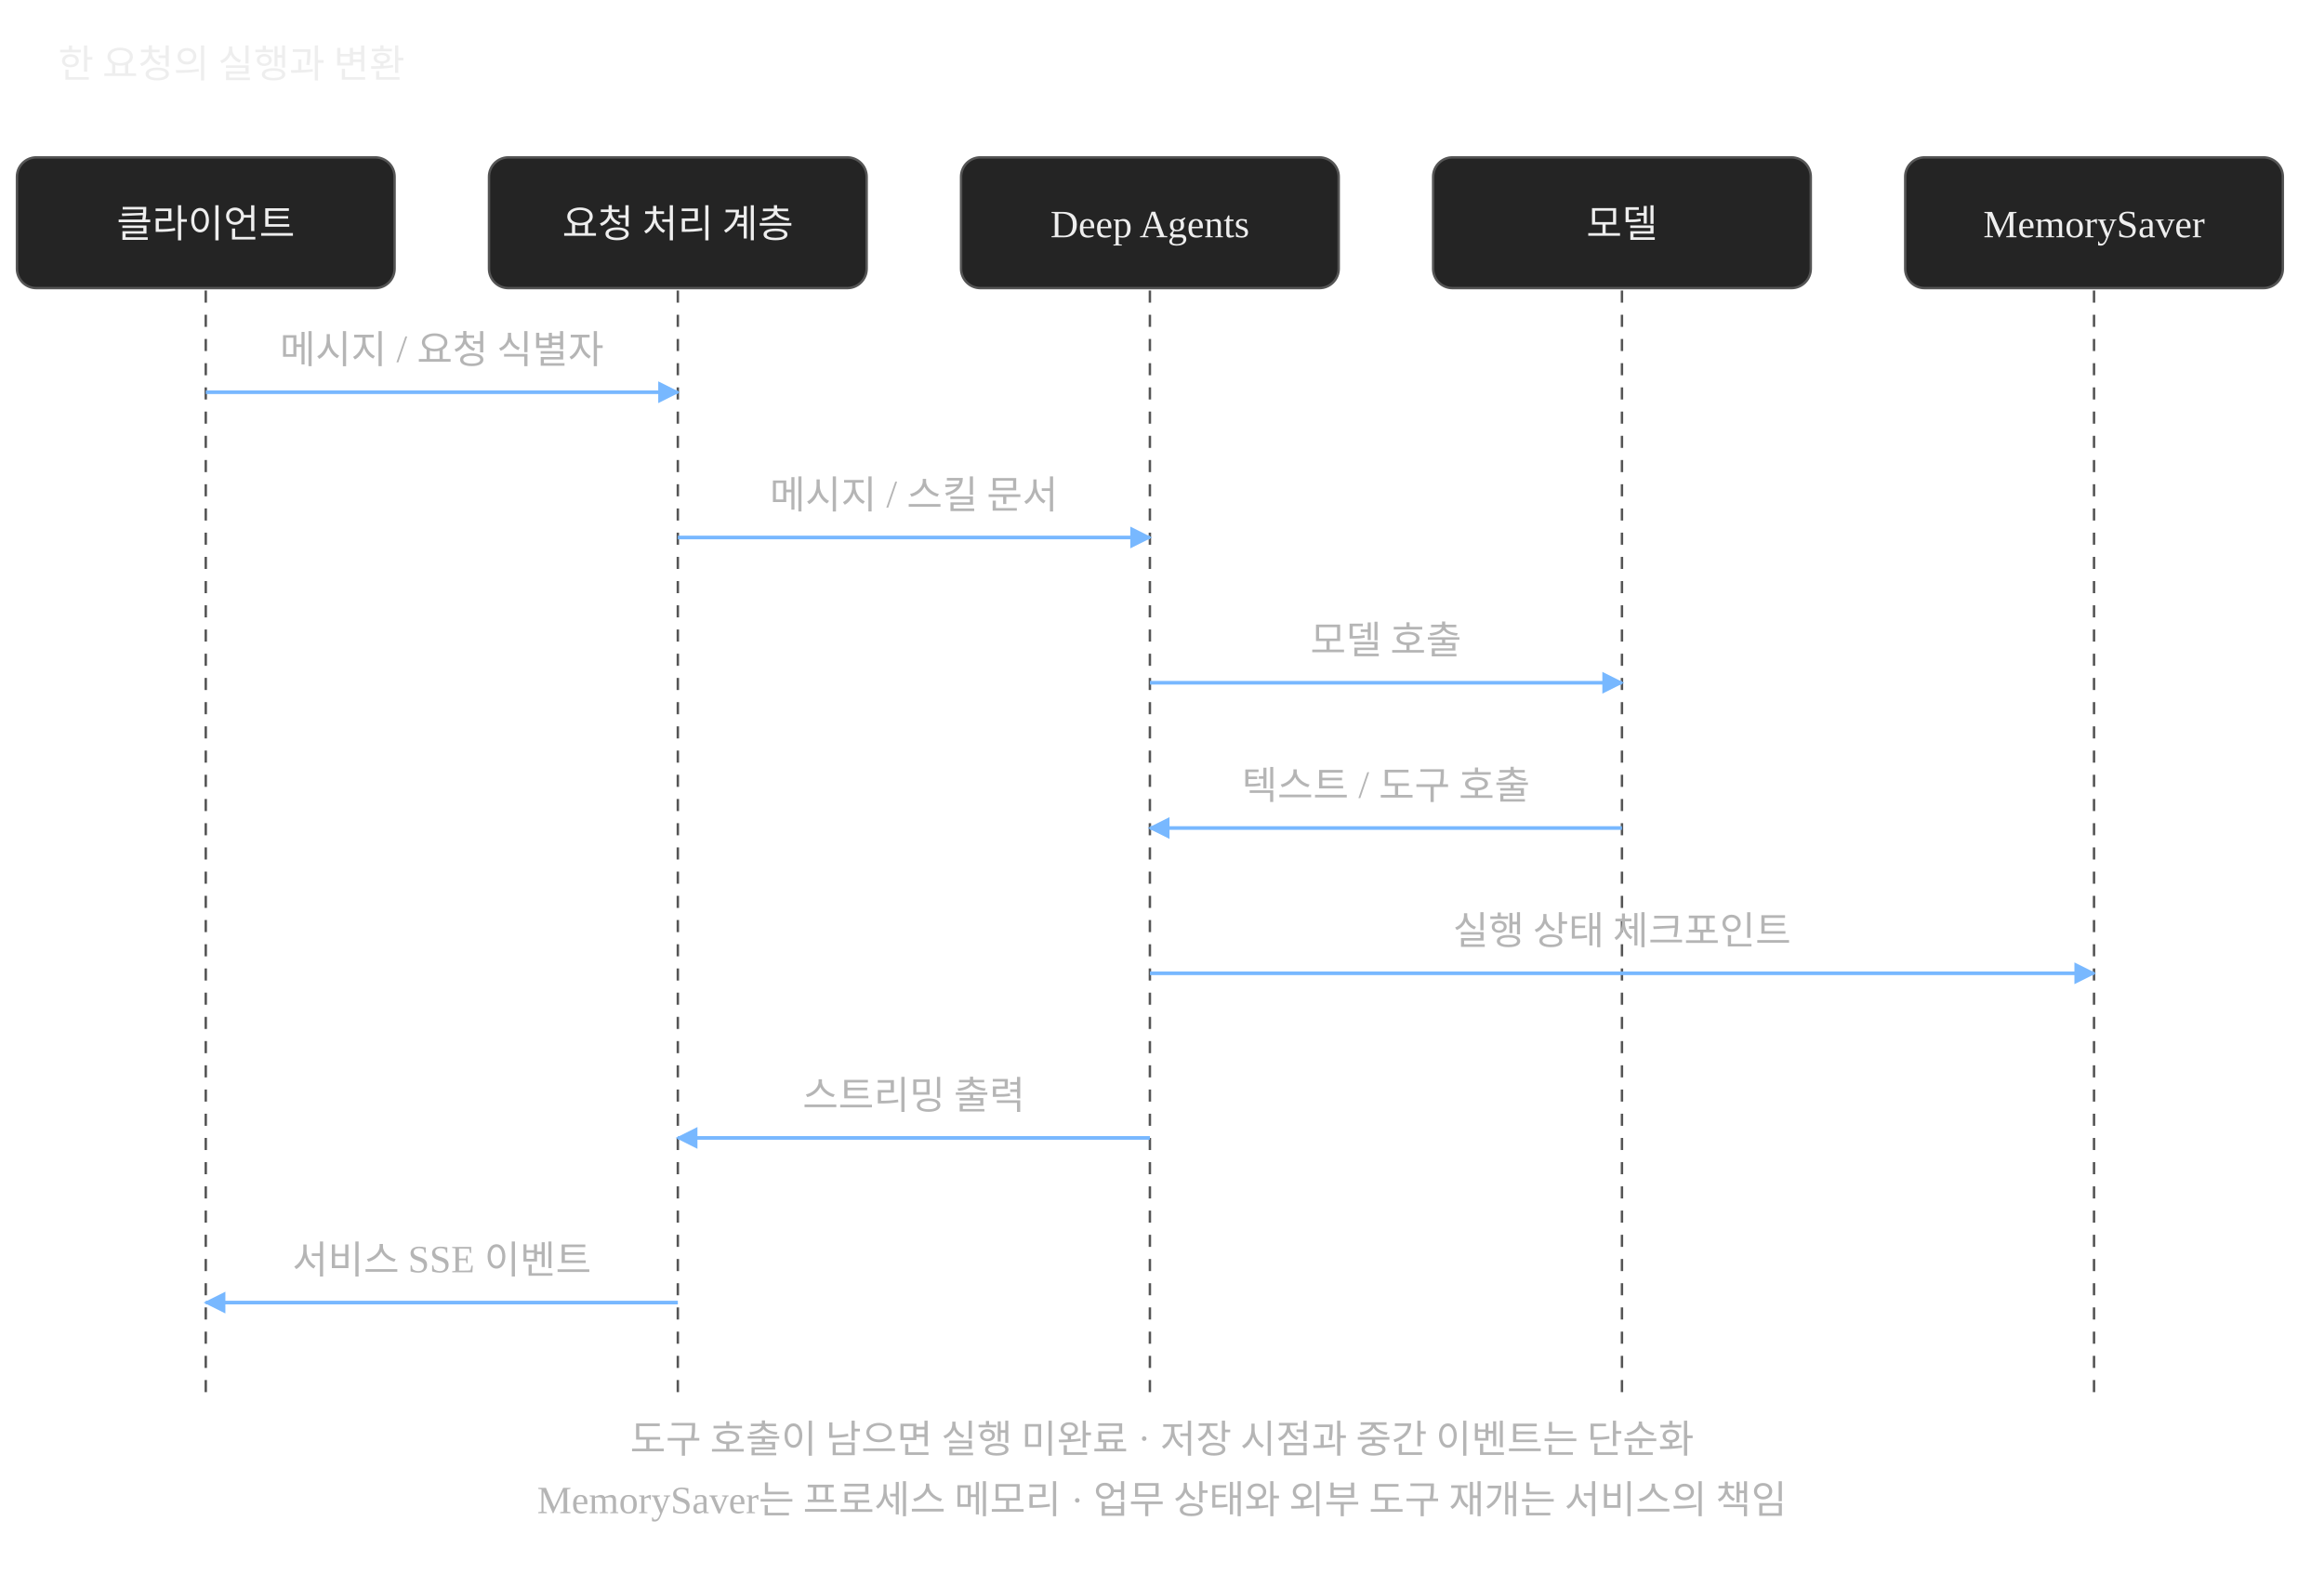
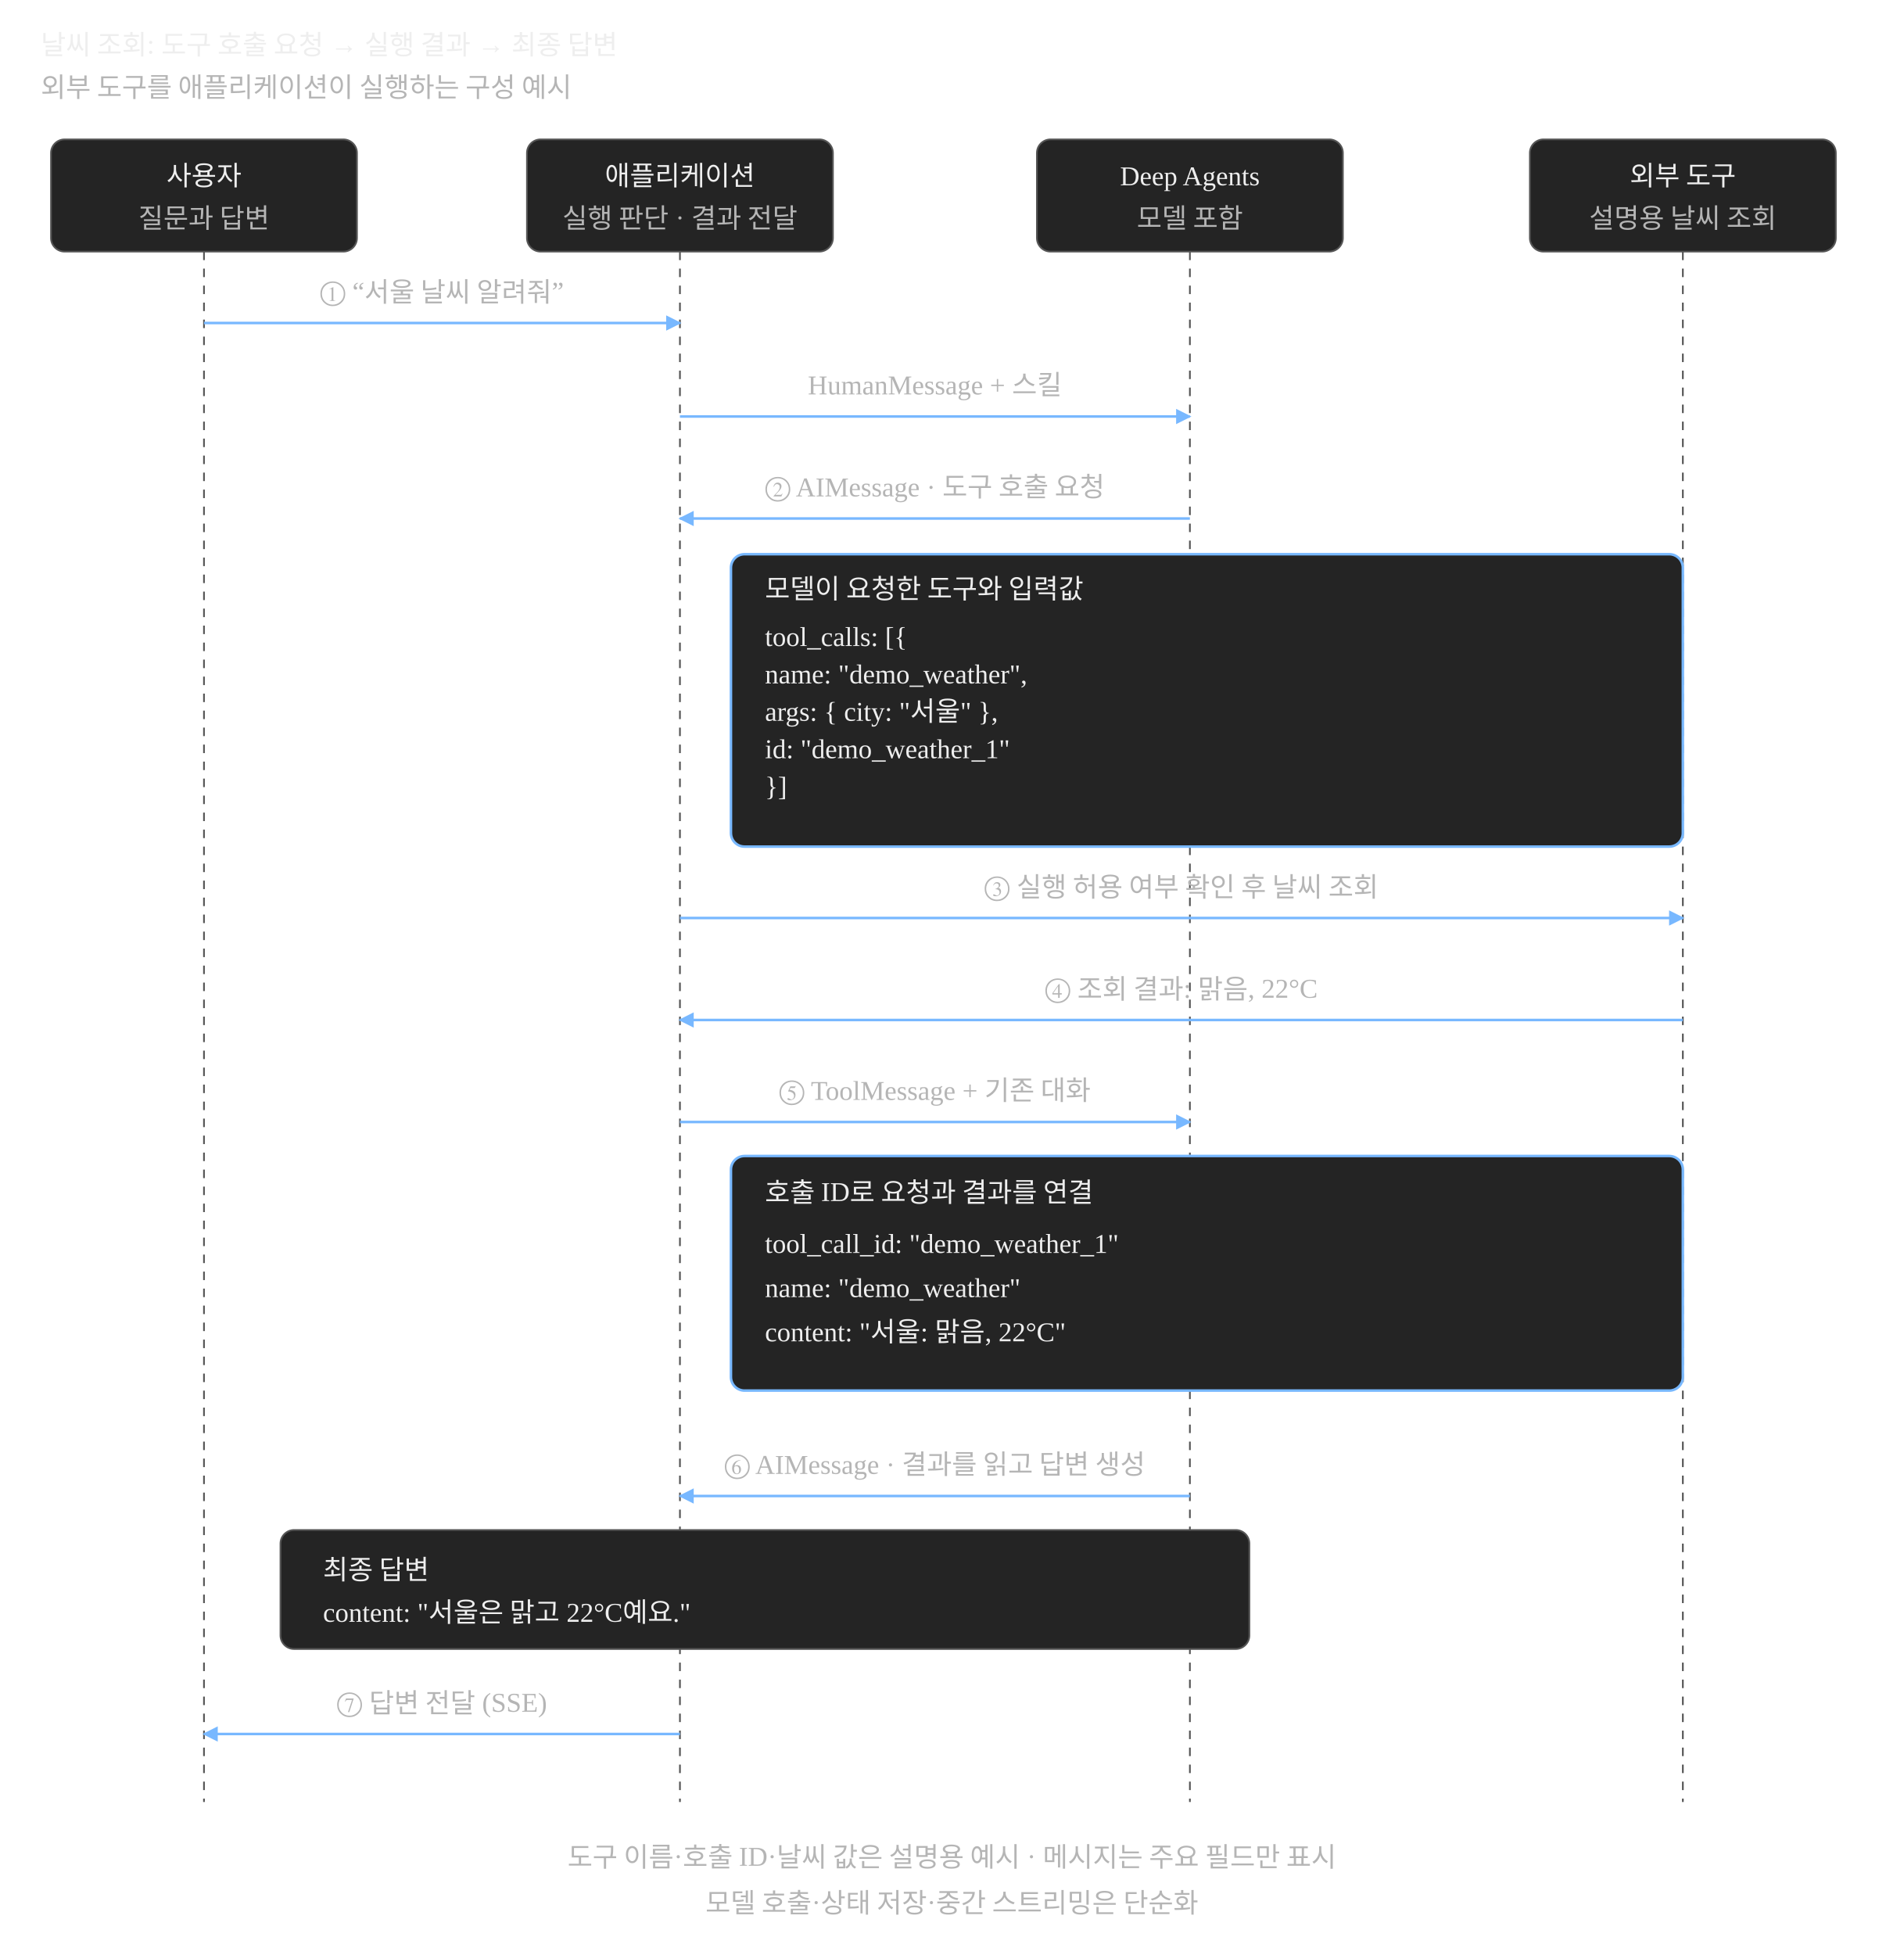
- <svg xmlns="http://www.w3.org/2000/svg" width="960" height="650" viewBox="0 0 960 650" role="img" aria-labelledby="title desc" data-article-diagram="true" class="article-diagram-art">
+ <svg xmlns="http://www.w3.org/2000/svg" width="1120" height="1150" viewBox="0 0 1120 1150" role="img" aria-labelledby="title desc" data-article-diagram="true" class="article-diagram-art">
  <defs>
    <marker id="arrow" viewBox="0 0 10 10" refX="9" refY="5" markerWidth="6" markerHeight="6" orient="auto">
      <path d="M0 0L10 5L0 10Z" fill="var(--color-link,#78b8ff)" />
    </marker>
  </defs>
  <style>
.article-diagram-art{font-family:var(--font-body,sans-serif);font-size:16px}
.article-diagram-art text{fill:var(--color-heading,#eee);font-family:var(--font-body,sans-serif);font-size:1rem}
.article-diagram-art .heading{font-size:1.125rem;font-weight:var(--weight-semibold,600)}
.article-diagram-art .label{font-weight:var(--weight-semibold,600)}
.article-diagram-art .note{font-size:.875rem;fill:var(--color-label,#b5b5b5)}
.article-diagram-art .box{fill:var(--color-card,#242424);stroke:var(--color-border,#555);stroke-width:1;rx:8}
.article-diagram-art .active{fill:var(--color-card,#242424);stroke:var(--color-link,#78b8ff);stroke-width:1.5;rx:8}
.article-diagram-art .edge{fill:none;stroke:var(--color-link,#78b8ff);stroke-width:1.5;marker-end:url(#arrow)}
.article-diagram-art .life{fill:none;stroke:var(--color-border,#555);stroke-width:1;stroke-dasharray:5 5}
</style>
-   <text x="24" y="32" class="heading" text-anchor="start">한 요청의 실행과 변환</text>
-   <path d="M85 120V575" class="life" />
-   <rect x="7" y="65" width="156" height="54" class="box" />
-   <text x="85.0" y="98.0" class="label" text-anchor="middle">클라이언트</text>
-   <path d="M280 120V575" class="life" />
-   <rect x="202" y="65" width="156" height="54" class="box" />
-   <text x="280.0" y="98.0" class="label" text-anchor="middle">요청 처리 계층</text>
-   <path d="M475 120V575" class="life" />
-   <rect x="397" y="65" width="156" height="54" class="box" />
-   <text x="475.0" y="98.0" class="label" text-anchor="middle">Deep Agents</text>
-   <path d="M670 120V575" class="life" />
-   <rect x="592" y="65" width="156" height="54" class="box" />
-   <text x="670.0" y="98.0" class="label" text-anchor="middle">모델</text>
-   <path d="M865 120V575" class="life" />
-   <rect x="787" y="65" width="156" height="54" class="box" />
-   <text x="865.0" y="98.0" class="label" text-anchor="middle">MemorySaver</text>
-   <path d="M85 162H280" class="edge" />
-   <text x="182.5" y="150" class="note" text-anchor="middle">메시지 / 요청 식별자</text>
-   <path d="M280 222H475" class="edge" />
-   <text x="377.5" y="210" class="note" text-anchor="middle">메시지 / 스킬 문서</text>
-   <path d="M475 282H670" class="edge" />
-   <text x="572.5" y="270" class="note" text-anchor="middle">모델 호출</text>
-   <path d="M670 342H475" class="edge" />
-   <text x="572.5" y="330" class="note" text-anchor="middle">텍스트 / 도구 호출</text>
-   <path d="M475 402H865" class="edge" />
-   <text x="670.0" y="390" class="note" text-anchor="middle">실행 상태 체크포인트</text>
-   <path d="M475 470H280" class="edge" />
-   <text x="377.5" y="458" class="note" text-anchor="middle">스트리밍 출력</text>
-   <path d="M280 538H85" class="edge" />
-   <text x="182.5" y="526" class="note" text-anchor="middle">서비스 SSE 이벤트</text>
-   <text x="480" y="600" class="note" text-anchor="middle">도구 호출이 남으면 실행 미완료 · 저장 시점과 중간 이벤트는 단순화</text>
-   <text x="480" y="625" class="note" text-anchor="middle">MemorySaver는 프로세스 메모리 · 업무 상태와 외부 도구 재개는 서비스의 책임</text>
+   <text x="24" y="32" class="heading" text-anchor="start">날씨 조회: 도구 호출 요청 → 실행 결과 → 최종 답변</text>
+   <text x="24" y="57" class="note" text-anchor="start">외부 도구를 애플리케이션이 실행하는 구성 예시</text>
+   <path d="M120 148V1060" class="life" />
+   <rect x="30" y="82" width="180" height="66" class="box" />
+   <text x="120" y="109" class="label" text-anchor="middle">사용자</text>
+   <text x="120" y="134" class="note" text-anchor="middle">질문과 답변</text>
+   <path d="M400 148V1060" class="life" />
+   <rect x="310" y="82" width="180" height="66" class="box" />
+   <text x="400" y="109" class="label" text-anchor="middle">애플리케이션</text>
+   <text x="400" y="134" class="note" text-anchor="middle">실행 판단 · 결과 전달</text>
+   <path d="M700 148V1060" class="life" />
+   <rect x="610" y="82" width="180" height="66" class="box" />
+   <text x="700" y="109" class="label" text-anchor="middle">Deep Agents</text>
+   <text x="700" y="134" class="note" text-anchor="middle">모델 포함</text>
+   <path d="M990 148V1060" class="life" />
+   <rect x="900" y="82" width="180" height="66" class="box" />
+   <text x="990" y="109" class="label" text-anchor="middle">외부 도구</text>
+   <text x="990" y="134" class="note" text-anchor="middle">설명용 날씨 조회</text>
+   <path d="M120 190H400" class="edge" />
+   <text x="260.0" y="177" class="note" text-anchor="middle">① “서울 날씨 알려줘”</text>
+   <path d="M400 245H700" class="edge" />
+   <text x="550.0" y="232" class="note" text-anchor="middle">HumanMessage + 스킬</text>
+   <path d="M700 305H400" class="edge" />
+   <text x="550.0" y="292" class="note" text-anchor="middle">② AIMessage · 도구 호출 요청</text>
+   <rect x="430" y="326" width="560" height="172" class="active" />
+   <text x="450" y="352" class="label" text-anchor="start">모델이 요청한 도구와 입력값</text>
+   <text x="450" y="380" class="" text-anchor="start">tool_calls: [{</text>
+   <text x="450" y="402" class="" text-anchor="start">  name: "demo_weather",</text>
+   <text x="450" y="424" class="" text-anchor="start">  args: { city: "서울" },</text>
+   <text x="450" y="446" class="" text-anchor="start">  id: "demo_weather_1"</text>
+   <text x="450" y="468" class="" text-anchor="start">}]</text>
+   <path d="M400 540H990" class="edge" />
+   <text x="695.0" y="527" class="note" text-anchor="middle">③ 실행 허용 여부 확인 후 날씨 조회</text>
+   <path d="M990 600H400" class="edge" />
+   <text x="695.0" y="587" class="note" text-anchor="middle">④ 조회 결과: 맑음, 22°C</text>
+   <path d="M400 660H700" class="edge" />
+   <text x="550.0" y="647" class="note" text-anchor="middle">⑤ ToolMessage + 기존 대화</text>
+   <rect x="430" y="680" width="560" height="138" class="active" />
+   <text x="450" y="707" class="label" text-anchor="start">호출 ID로 요청과 결과를 연결</text>
+   <text x="450" y="737" class="" text-anchor="start">tool_call_id: "demo_weather_1"</text>
+   <text x="450" y="763" class="" text-anchor="start">name: "demo_weather"</text>
+   <text x="450" y="789" class="" text-anchor="start">content: "서울: 맑음, 22°C"</text>
+   <path d="M700 880H400" class="edge" />
+   <text x="550.0" y="867" class="note" text-anchor="middle">⑥ AIMessage · 결과를 읽고 답변 생성</text>
+   <rect x="165" y="900" width="570" height="70" class="box" />
+   <text x="190" y="929" class="label" text-anchor="start">최종 답변</text>
+   <text x="190" y="954" class="" text-anchor="start">content: "서울은 맑고 22°C예요."</text>
+   <path d="M400 1020H120" class="edge" />
+   <text x="260.0" y="1007" class="note" text-anchor="middle">⑦ 답변 전달 (SSE)</text>
+   <text x="560" y="1098" class="note" text-anchor="middle">도구 이름·호출 ID·날씨 값은 설명용 예시 · 메시지는 주요 필드만 표시</text>
+   <text x="560" y="1125" class="note" text-anchor="middle">모델 호출·상태 저장·중간 스트리밍은 단순화</text>
</svg>
